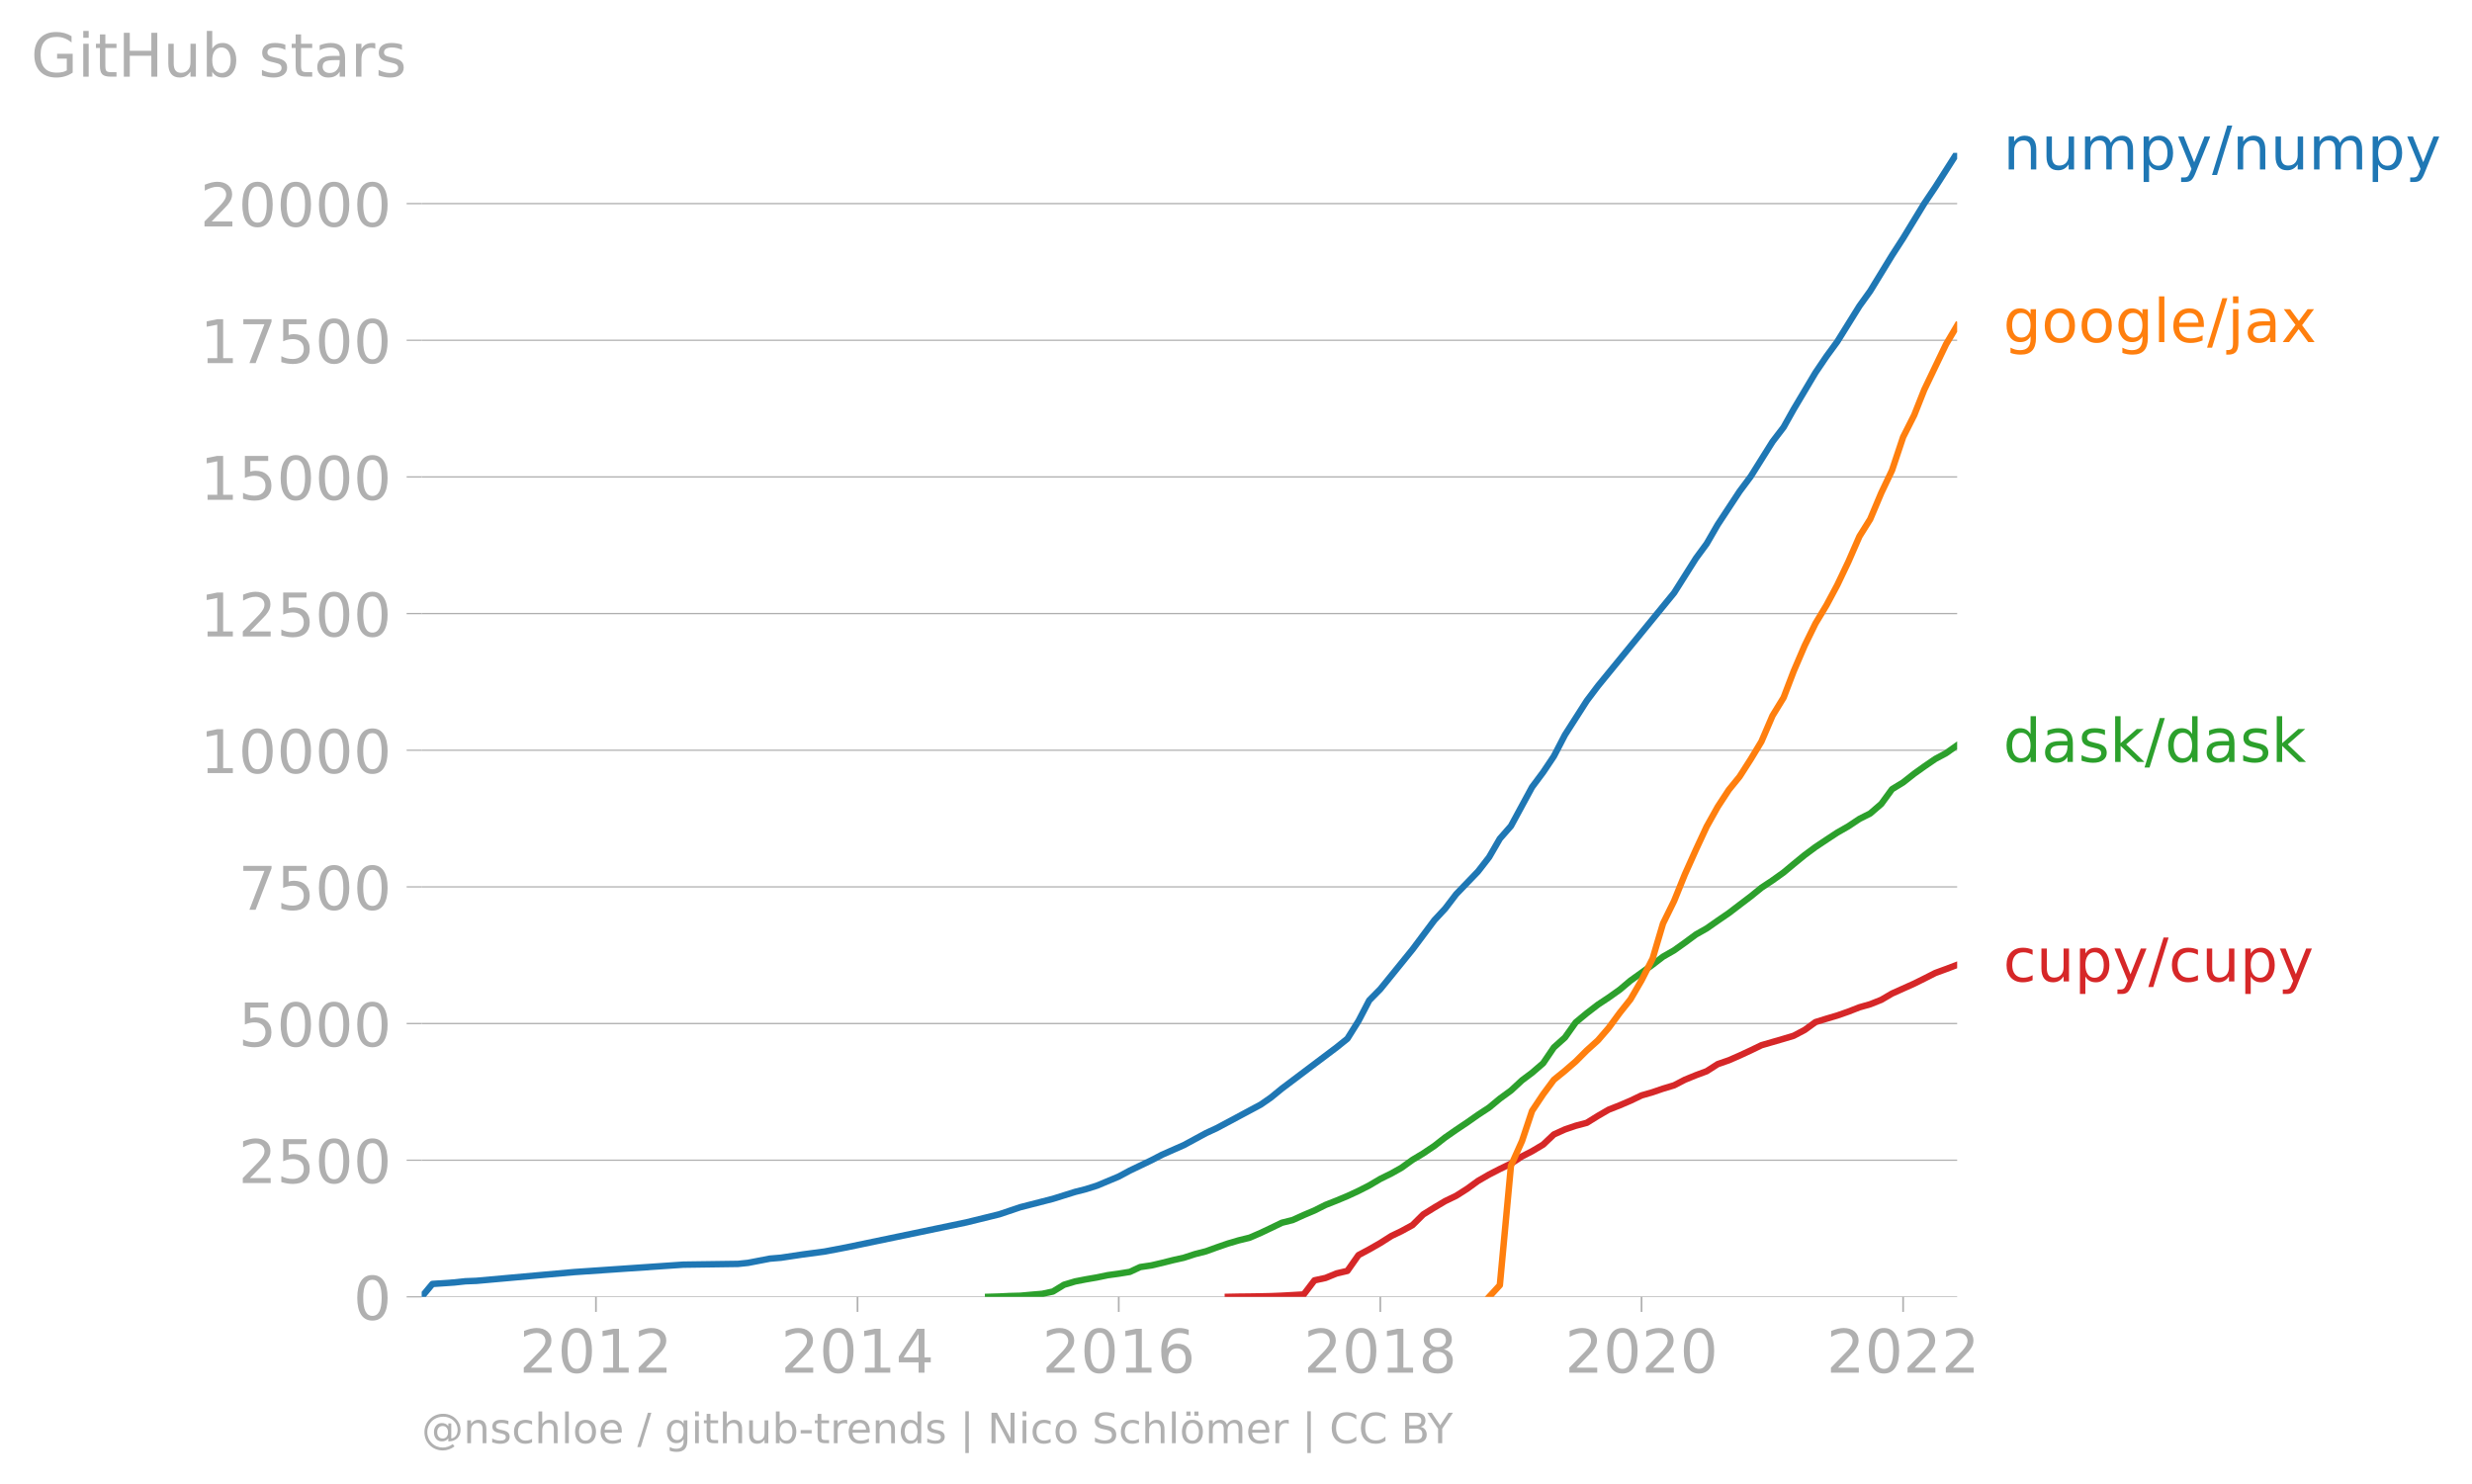
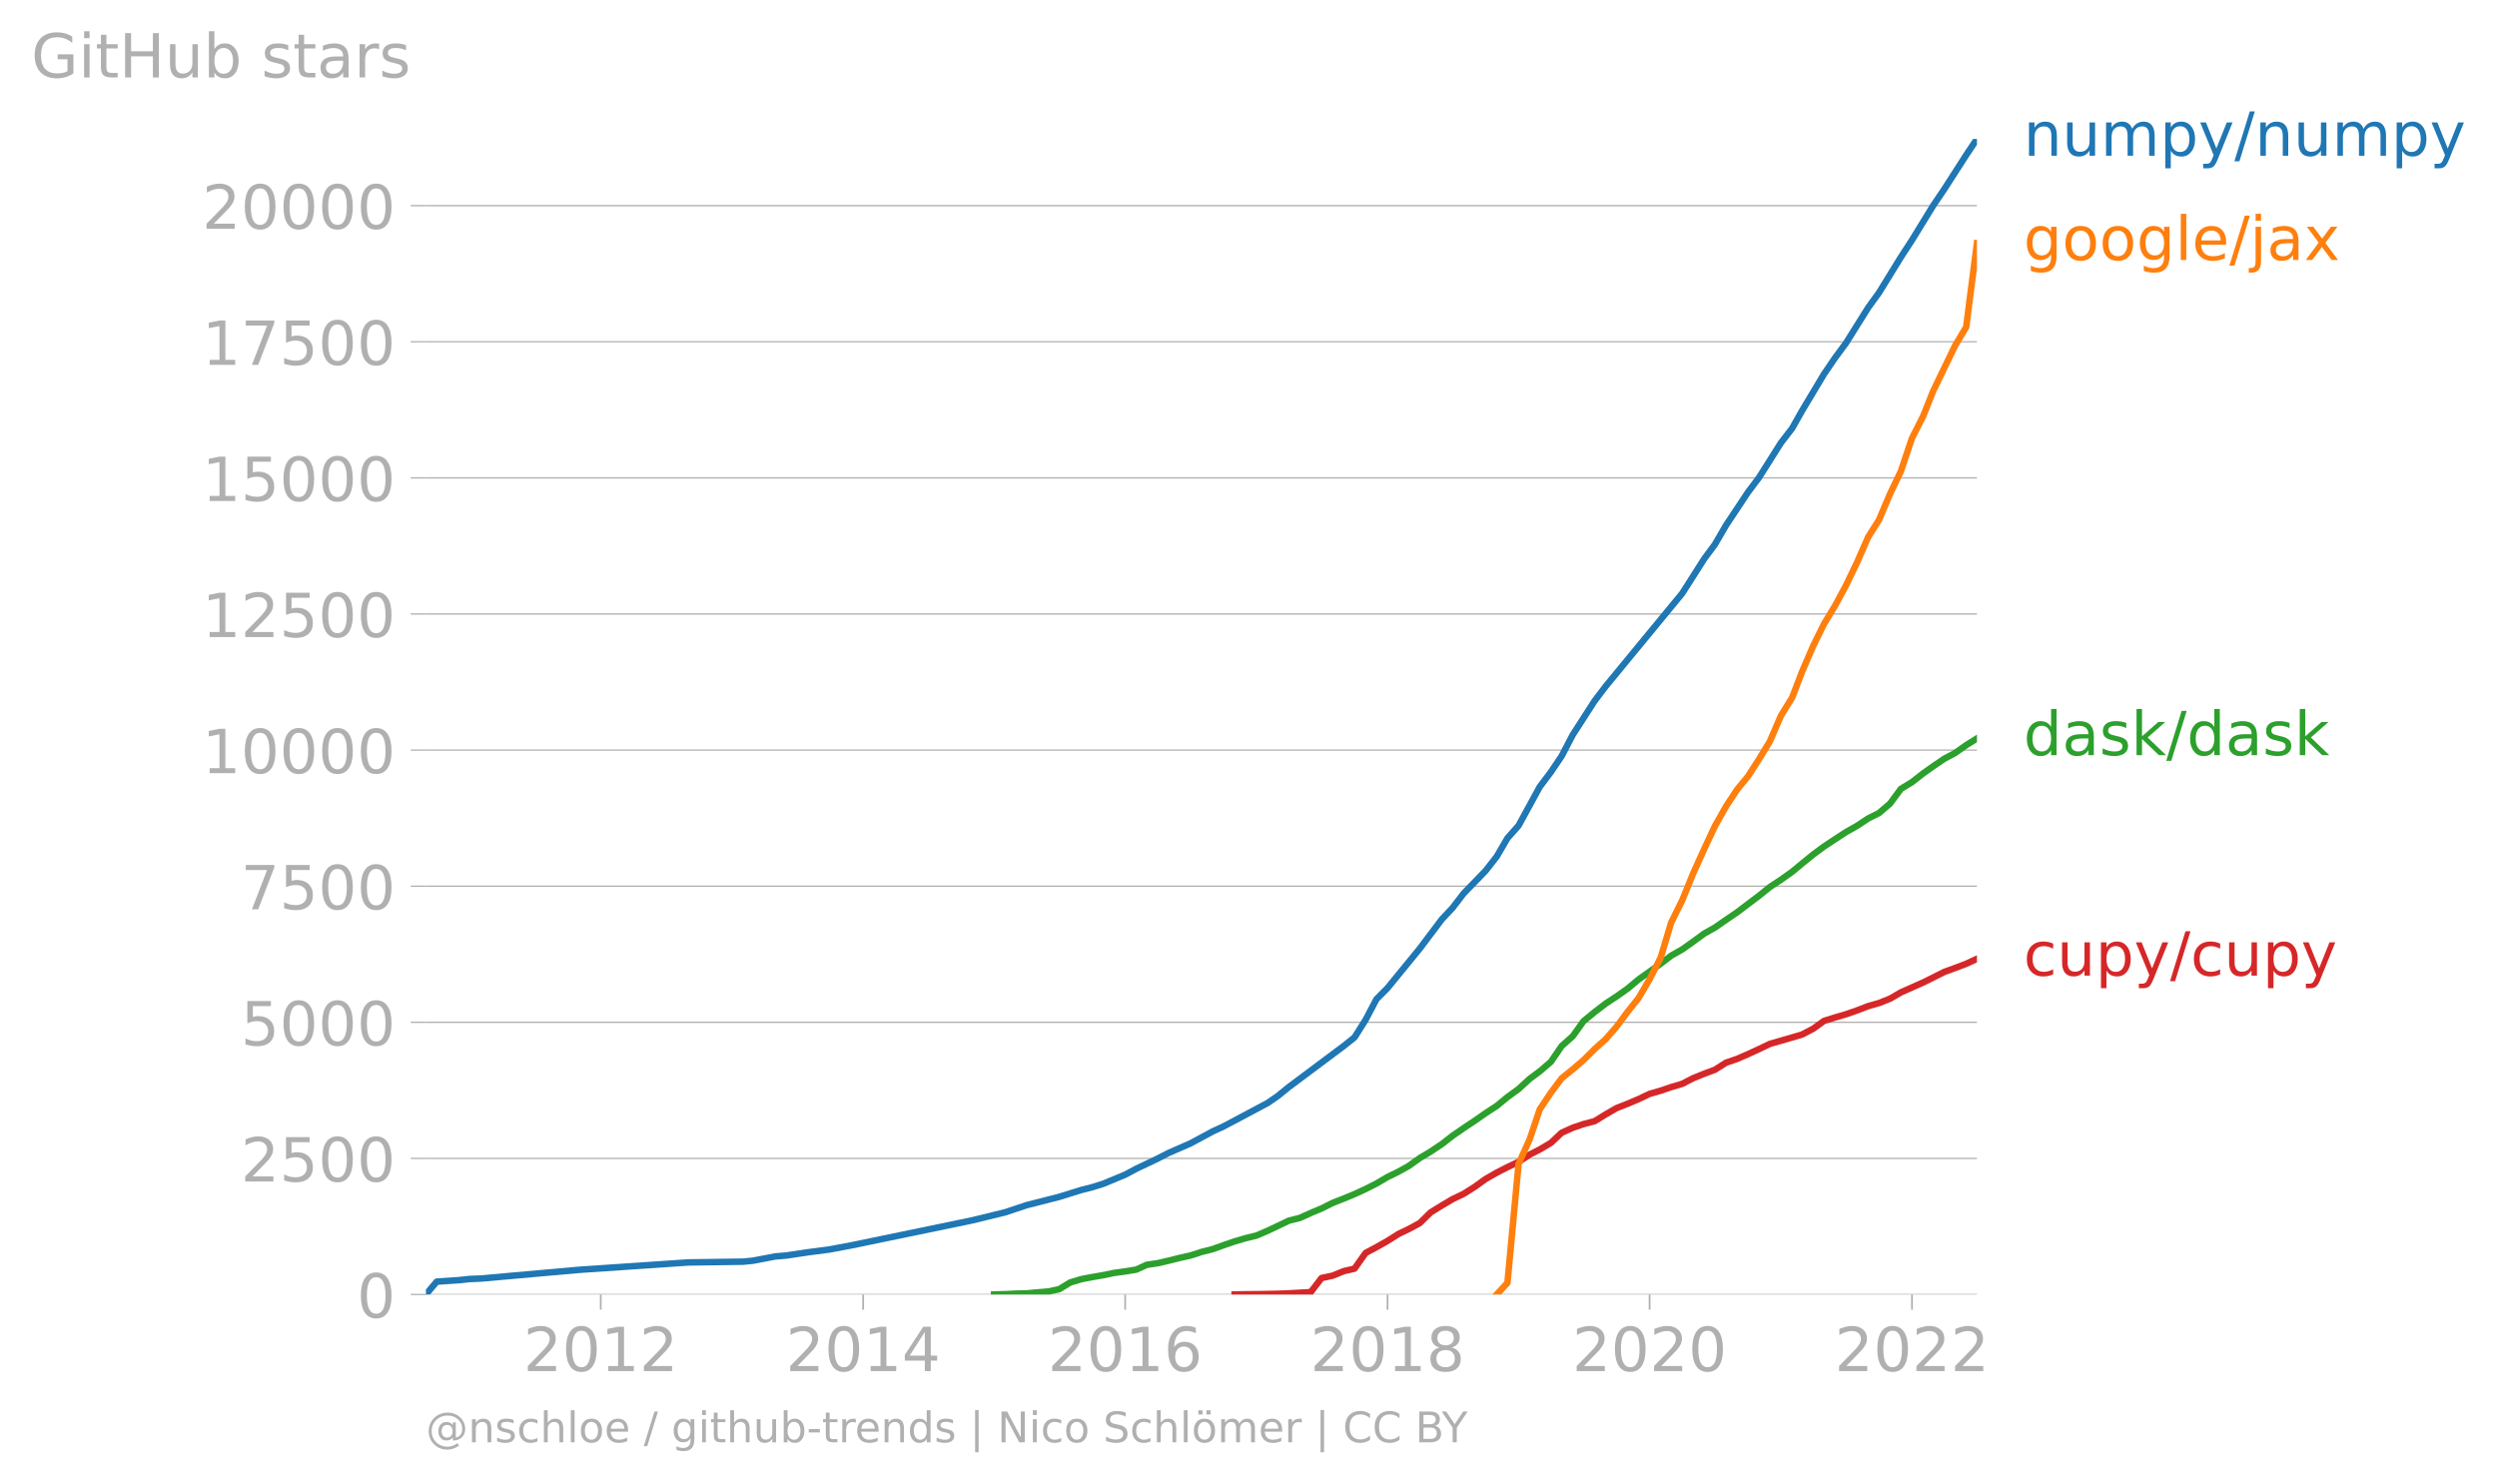
- <svg xmlns="http://www.w3.org/2000/svg" xmlns:xlink="http://www.w3.org/1999/xlink" width="766.58" height="460.25" viewBox="0 0 574.935 345.188">
+ <svg xmlns="http://www.w3.org/2000/svg" xmlns:xlink="http://www.w3.org/1999/xlink" width="766.58" height="455.506" viewBox="0 0 574.935 341.629">
  <defs>
    <style>*{stroke-linejoin:round;stroke-linecap:butt}</style>
  </defs>
  <g id="figure_1">
-     <path d="M0 345.188h574.935V0H0v345.188z" style="fill:none" id="patch_1" />
+     <path d="M0 341.63h574.935V0H0v341.63z" style="fill:none" id="patch_1" />
    <g id="axes_1">
-       <path d="M98.073 301.66h357.12V35.548H98.073V301.66z" style="fill:none" id="patch_2" />
+       <path d="M98.073 298.102h357.12V31.99H98.073v266.112z" style="fill:none" id="patch_2" />
      <g id="matplotlib.axis_1">
        <g id="xtick_1">
          <g id="line2d_1">
            <defs>
-               <path id="mb8e1944697" d="M0 0v3.5" style="stroke:#b0b0b0;stroke-width:.4" />
-             </defs>
-             <use xlink:href="#mb8e1944697" x="138.604" y="301.66" style="fill:#b0b0b0;stroke:#b0b0b0;stroke-width:.4" />
-           </g>
-           <g style="fill:#b0b0b0" transform="matrix(.14 0 0 -.14 120.789 319.298)" id="text_1">
+               <path id="md8f2966fb2" d="M0 0v3.5" style="stroke:#b0b0b0;stroke-width:.4" />
+             </defs>
+             <use xlink:href="#md8f2966fb2" x="138.322" y="298.102" style="fill:#b0b0b0;stroke:#b0b0b0;stroke-width:.4" />
+           </g>
+           <g style="fill:#b0b0b0" transform="matrix(.14 0 0 -.14 120.507 315.74)" id="text_1">
            <defs>
              <path id="DejaVuSans-32" d="M1228 531h2203V0H469v531q359 372 979 998 621 627 780 809 303 340 423 576 121 236 121 464 0 372-261 606-261 235-680 235-297 0-627-103-329-103-704-313v638q381 153 712 231 332 78 607 78 725 0 1156-363 431-362 431-968 0-288-108-546-107-257-392-607-78-91-497-524-418-433-1181-1211z" transform="scale(.01563)" />
              <path id="DejaVuSans-30" d="M2034 4250q-487 0-733-480-245-479-245-1442 0-959 245-1439 246-480 733-480 491 0 736 480 246 480 246 1439 0 963-246 1442-245 480-736 480zm0 500q785 0 1199-621 414-620 414-1801 0-1178-414-1799Q2819-91 2034-91q-784 0-1198 620-414 621-414 1799 0 1181 414 1801 414 621 1198 621z" transform="scale(.01563)" />
              <path id="DejaVuSans-31" d="M794 531h1031v3560L703 3866v575l1116 225h631V531h1031V0H794v531z" transform="scale(.01563)" />
            </defs>
            <use xlink:href="#DejaVuSans-32" />
            <use xlink:href="#DejaVuSans-30" x="63.623" />
            <use xlink:href="#DejaVuSans-31" x="127.246" />
            <use xlink:href="#DejaVuSans-32" x="190.869" />
          </g>
        </g>
        <g id="xtick_2">
-           <use xlink:href="#mb8e1944697" x="199.442" y="301.66" style="fill:#b0b0b0;stroke:#b0b0b0;stroke-width:.4" id="line2d_2" />
-           <g style="fill:#b0b0b0" transform="matrix(.14 0 0 -.14 181.627 319.298)" id="text_2">
+           <use xlink:href="#md8f2966fb2" x="198.738" y="298.102" style="fill:#b0b0b0;stroke:#b0b0b0;stroke-width:.4" id="line2d_2" />
+           <g style="fill:#b0b0b0" transform="matrix(.14 0 0 -.14 180.923 315.74)" id="text_2">
            <defs>
              <path id="DejaVuSans-34" d="M2419 4116 825 1625h1594v2491zm-166 550h794V1625h666v-525h-666V0h-628v1100H313v609l1940 2957z" transform="scale(.01563)" />
            </defs>
            <use xlink:href="#DejaVuSans-32" />
            <use xlink:href="#DejaVuSans-30" x="63.623" />
            <use xlink:href="#DejaVuSans-31" x="127.246" />
            <use xlink:href="#DejaVuSans-34" x="190.869" />
          </g>
        </g>
        <g id="xtick_3">
-           <use xlink:href="#mb8e1944697" x="260.196" y="301.66" style="fill:#b0b0b0;stroke:#b0b0b0;stroke-width:.4" id="line2d_3" />
-           <g style="fill:#b0b0b0" transform="matrix(.14 0 0 -.14 242.381 319.298)" id="text_3">
+           <use xlink:href="#md8f2966fb2" x="259.071" y="298.102" style="fill:#b0b0b0;stroke:#b0b0b0;stroke-width:.4" id="line2d_3" />
+           <g style="fill:#b0b0b0" transform="matrix(.14 0 0 -.14 241.256 315.74)" id="text_3">
            <defs>
              <path id="DejaVuSans-36" d="M2113 2584q-425 0-674-291-248-290-248-796 0-503 248-796 249-292 674-292t673 292q248 293 248 796 0 506-248 796-248 291-673 291zm1253 1979v-575q-238 112-480 171-242 60-480 60-625 0-955-422-329-422-376-1275 184 272 462 417 279 145 613 145 703 0 1111-427 408-426 408-1160 0-719-425-1154Q2819-91 2113-91q-810 0-1238 620-428 621-428 1799 0 1106 525 1764t1409 658q238 0 480-47t505-140z" transform="scale(.01563)" />
            </defs>
            <use xlink:href="#DejaVuSans-32" />
            <use xlink:href="#DejaVuSans-30" x="63.623" />
            <use xlink:href="#DejaVuSans-31" x="127.246" />
            <use xlink:href="#DejaVuSans-36" x="190.869" />
          </g>
        </g>
        <g id="xtick_4">
-           <use xlink:href="#mb8e1944697" x="321.034" y="301.66" style="fill:#b0b0b0;stroke:#b0b0b0;stroke-width:.4" id="line2d_4" />
-           <g style="fill:#b0b0b0" transform="matrix(.14 0 0 -.14 303.219 319.298)" id="text_4">
+           <use xlink:href="#md8f2966fb2" x="319.486" y="298.102" style="fill:#b0b0b0;stroke:#b0b0b0;stroke-width:.4" id="line2d_4" />
+           <g style="fill:#b0b0b0" transform="matrix(.14 0 0 -.14 301.67 315.74)" id="text_4">
            <defs>
              <path id="DejaVuSans-38" d="M2034 2216q-450 0-708-241-257-241-257-662 0-422 257-663 258-241 708-241t709 242q260 243 260 662 0 421-258 662-257 241-711 241zm-631 268q-406 100-633 378-226 279-226 679 0 559 398 884 399 325 1092 325 697 0 1094-325t397-884q0-400-227-679-226-278-629-378 456-106 710-416 255-309 255-755 0-679-414-1042Q2806-91 2034-91q-771 0-1186 362-414 363-414 1042 0 446 256 755 257 310 713 416zm-231 997q0-362 226-565 227-203 636-203 407 0 636 203 230 203 230 565 0 363-230 566-229 203-636 203-409 0-636-203-226-203-226-566z" transform="scale(.01563)" />
            </defs>
            <use xlink:href="#DejaVuSans-32" />
            <use xlink:href="#DejaVuSans-30" x="63.623" />
            <use xlink:href="#DejaVuSans-31" x="127.246" />
            <use xlink:href="#DejaVuSans-38" x="190.869" />
          </g>
        </g>
        <g id="xtick_5">
-           <use xlink:href="#mb8e1944697" x="381.788" y="301.66" style="fill:#b0b0b0;stroke:#b0b0b0;stroke-width:.4" id="line2d_5" />
-           <g style="fill:#b0b0b0" transform="matrix(.14 0 0 -.14 363.973 319.298)" id="text_5">
+           <use xlink:href="#md8f2966fb2" x="379.819" y="298.102" style="fill:#b0b0b0;stroke:#b0b0b0;stroke-width:.4" id="line2d_5" />
+           <g style="fill:#b0b0b0" transform="matrix(.14 0 0 -.14 362.004 315.74)" id="text_5">
            <use xlink:href="#DejaVuSans-32" />
            <use xlink:href="#DejaVuSans-30" x="63.623" />
            <use xlink:href="#DejaVuSans-32" x="127.246" />
            <use xlink:href="#DejaVuSans-30" x="190.869" />
          </g>
        </g>
        <g id="xtick_6">
-           <use xlink:href="#mb8e1944697" x="442.626" y="301.66" style="fill:#b0b0b0;stroke:#b0b0b0;stroke-width:.4" id="line2d_6" />
-           <g style="fill:#b0b0b0" transform="matrix(.14 0 0 -.14 424.811 319.298)" id="text_6">
+           <use xlink:href="#md8f2966fb2" x="440.234" y="298.102" style="fill:#b0b0b0;stroke:#b0b0b0;stroke-width:.4" id="line2d_6" />
+           <g style="fill:#b0b0b0" transform="matrix(.14 0 0 -.14 422.419 315.74)" id="text_6">
            <use xlink:href="#DejaVuSans-32" />
            <use xlink:href="#DejaVuSans-30" x="63.623" />
            <use xlink:href="#DejaVuSans-32" x="127.246" />
            <use xlink:href="#DejaVuSans-32" x="190.869" />
          </g>
        </g>
      </g>
      <g id="matplotlib.axis_2">
        <g id="ytick_1">
-           <path d="M98.073 301.66h357.12" clip-path="url(#p728ce4013d)" style="fill:none;stroke:#b0b0b0;stroke-width:.3;stroke-linecap:square" id="line2d_7" />
+           <path d="M98.073 298.102h357.12" clip-path="url(#pbf748b1d9e)" style="fill:none;stroke:#b0b0b0;stroke-width:.3;stroke-linecap:square" id="line2d_7" />
          <g id="line2d_8">
            <defs>
-               <path id="me5b67225b4" d="M0 0h-3.5" style="stroke:#b0b0b0;stroke-width:.3" />
-             </defs>
-             <use xlink:href="#me5b67225b4" x="98.073" y="301.66" style="fill:#b0b0b0;stroke:#b0b0b0;stroke-width:.3" />
-           </g>
-           <use xlink:href="#DejaVuSans-30" style="fill:#b0b0b0" transform="matrix(.14 0 0 -.14 82.166 306.98)" id="text_7" />
+               <path id="m4fc34bc49c" d="M0 0h-3.5" style="stroke:#b0b0b0;stroke-width:.3" />
+             </defs>
+             <use xlink:href="#m4fc34bc49c" x="98.073" y="298.102" style="fill:#b0b0b0;stroke:#b0b0b0;stroke-width:.3" />
+           </g>
+           <use xlink:href="#DejaVuSans-30" style="fill:#b0b0b0" transform="matrix(.14 0 0 -.14 82.166 303.421)" id="text_7" />
        </g>
        <g id="ytick_2">
-           <path d="M98.073 269.873h357.12" clip-path="url(#p728ce4013d)" style="fill:none;stroke:#b0b0b0;stroke-width:.3;stroke-linecap:square" id="line2d_9" />
-           <use xlink:href="#me5b67225b4" x="98.073" y="269.873" style="fill:#b0b0b0;stroke:#b0b0b0;stroke-width:.3" id="line2d_10" />
-           <g style="fill:#b0b0b0" transform="matrix(.14 0 0 -.14 55.443 275.192)" id="text_8">
+           <path d="M98.073 266.76h357.12" clip-path="url(#pbf748b1d9e)" style="fill:none;stroke:#b0b0b0;stroke-width:.3;stroke-linecap:square" id="line2d_9" />
+           <use xlink:href="#m4fc34bc49c" x="98.073" y="266.759" style="fill:#b0b0b0;stroke:#b0b0b0;stroke-width:.3" id="line2d_10" />
+           <g style="fill:#b0b0b0" transform="matrix(.14 0 0 -.14 55.443 272.078)" id="text_8">
            <defs>
              <path id="DejaVuSans-35" d="M691 4666h2478v-532H1269V2991q137 47 274 70 138 23 276 23 781 0 1237-428 457-428 457-1159 0-753-469-1171Q2575-91 1722-91q-294 0-599 50Q819 9 494 109v635q281-153 581-228t634-75q541 0 856 284 316 284 316 772 0 487-316 771-315 285-856 285-253 0-505-56-251-56-513-175v2344z" transform="scale(.01563)" />
            </defs>
            <use xlink:href="#DejaVuSans-32" />
            <use xlink:href="#DejaVuSans-35" x="63.623" />
            <use xlink:href="#DejaVuSans-30" x="127.246" />
            <use xlink:href="#DejaVuSans-30" x="190.869" />
          </g>
        </g>
        <g id="ytick_3">
-           <path d="M98.073 238.085h357.12" clip-path="url(#p728ce4013d)" style="fill:none;stroke:#b0b0b0;stroke-width:.3;stroke-linecap:square" id="line2d_11" />
-           <use xlink:href="#me5b67225b4" x="98.073" y="238.085" style="fill:#b0b0b0;stroke:#b0b0b0;stroke-width:.3" id="line2d_12" />
-           <g style="fill:#b0b0b0" transform="matrix(.14 0 0 -.14 55.443 243.404)" id="text_9">
+           <path d="M98.073 235.417h357.12" clip-path="url(#pbf748b1d9e)" style="fill:none;stroke:#b0b0b0;stroke-width:.3;stroke-linecap:square" id="line2d_11" />
+           <use xlink:href="#m4fc34bc49c" x="98.073" y="235.417" style="fill:#b0b0b0;stroke:#b0b0b0;stroke-width:.3" id="line2d_12" />
+           <g style="fill:#b0b0b0" transform="matrix(.14 0 0 -.14 55.443 240.736)" id="text_9">
            <use xlink:href="#DejaVuSans-35" />
            <use xlink:href="#DejaVuSans-30" x="63.623" />
            <use xlink:href="#DejaVuSans-30" x="127.246" />
            <use xlink:href="#DejaVuSans-30" x="190.869" />
          </g>
        </g>
        <g id="ytick_4">
-           <path d="M98.073 206.298h357.12" clip-path="url(#p728ce4013d)" style="fill:none;stroke:#b0b0b0;stroke-width:.3;stroke-linecap:square" id="line2d_13" />
-           <use xlink:href="#me5b67225b4" x="98.073" y="206.298" style="fill:#b0b0b0;stroke:#b0b0b0;stroke-width:.3" id="line2d_14" />
-           <g style="fill:#b0b0b0" transform="matrix(.14 0 0 -.14 55.443 211.617)" id="text_10">
+           <path d="M98.073 204.074h357.12" clip-path="url(#pbf748b1d9e)" style="fill:none;stroke:#b0b0b0;stroke-width:.3;stroke-linecap:square" id="line2d_13" />
+           <use xlink:href="#m4fc34bc49c" x="98.073" y="204.074" style="fill:#b0b0b0;stroke:#b0b0b0;stroke-width:.3" id="line2d_14" />
+           <g style="fill:#b0b0b0" transform="matrix(.14 0 0 -.14 55.443 209.393)" id="text_10">
            <defs>
              <path id="DejaVuSans-37" d="M525 4666h3000v-269L1831 0h-659l1594 4134H525v532z" transform="scale(.01563)" />
            </defs>
            <use xlink:href="#DejaVuSans-37" />
            <use xlink:href="#DejaVuSans-35" x="63.623" />
            <use xlink:href="#DejaVuSans-30" x="127.246" />
            <use xlink:href="#DejaVuSans-30" x="190.869" />
          </g>
        </g>
        <g id="ytick_5">
-           <path d="M98.073 174.51h357.12" clip-path="url(#p728ce4013d)" style="fill:none;stroke:#b0b0b0;stroke-width:.3;stroke-linecap:square" id="line2d_15" />
-           <use xlink:href="#me5b67225b4" x="98.073" y="174.51" style="fill:#b0b0b0;stroke:#b0b0b0;stroke-width:.3" id="line2d_16" />
-           <g style="fill:#b0b0b0" transform="matrix(.14 0 0 -.14 46.536 179.83)" id="text_11">
+           <path d="M98.073 172.731h357.12" clip-path="url(#pbf748b1d9e)" style="fill:none;stroke:#b0b0b0;stroke-width:.3;stroke-linecap:square" id="line2d_15" />
+           <use xlink:href="#m4fc34bc49c" x="98.073" y="172.731" style="fill:#b0b0b0;stroke:#b0b0b0;stroke-width:.3" id="line2d_16" />
+           <g style="fill:#b0b0b0" transform="matrix(.14 0 0 -.14 46.536 178.05)" id="text_11">
            <use xlink:href="#DejaVuSans-31" />
            <use xlink:href="#DejaVuSans-30" x="63.623" />
            <use xlink:href="#DejaVuSans-30" x="127.246" />
            <use xlink:href="#DejaVuSans-30" x="190.869" />
            <use xlink:href="#DejaVuSans-30" x="254.492" />
          </g>
        </g>
        <g id="ytick_6">
-           <path d="M98.073 142.723h357.12" clip-path="url(#p728ce4013d)" style="fill:none;stroke:#b0b0b0;stroke-width:.3;stroke-linecap:square" id="line2d_17" />
-           <use xlink:href="#me5b67225b4" x="98.073" y="142.723" style="fill:#b0b0b0;stroke:#b0b0b0;stroke-width:.3" id="line2d_18" />
-           <g style="fill:#b0b0b0" transform="matrix(.14 0 0 -.14 46.536 148.042)" id="text_12">
+           <path d="M98.073 141.389h357.12" clip-path="url(#pbf748b1d9e)" style="fill:none;stroke:#b0b0b0;stroke-width:.3;stroke-linecap:square" id="line2d_17" />
+           <use xlink:href="#m4fc34bc49c" x="98.073" y="141.389" style="fill:#b0b0b0;stroke:#b0b0b0;stroke-width:.3" id="line2d_18" />
+           <g style="fill:#b0b0b0" transform="matrix(.14 0 0 -.14 46.536 146.708)" id="text_12">
            <use xlink:href="#DejaVuSans-31" />
            <use xlink:href="#DejaVuSans-32" x="63.623" />
            <use xlink:href="#DejaVuSans-35" x="127.246" />
            <use xlink:href="#DejaVuSans-30" x="190.869" />
            <use xlink:href="#DejaVuSans-30" x="254.492" />
          </g>
        </g>
        <g id="ytick_7">
-           <path d="M98.073 110.936h357.12" clip-path="url(#p728ce4013d)" style="fill:none;stroke:#b0b0b0;stroke-width:.3;stroke-linecap:square" id="line2d_19" />
-           <use xlink:href="#me5b67225b4" x="98.073" y="110.936" style="fill:#b0b0b0;stroke:#b0b0b0;stroke-width:.3" id="line2d_20" />
-           <g style="fill:#b0b0b0" transform="matrix(.14 0 0 -.14 46.536 116.254)" id="text_13">
+           <path d="M98.073 110.046h357.12" clip-path="url(#pbf748b1d9e)" style="fill:none;stroke:#b0b0b0;stroke-width:.3;stroke-linecap:square" id="line2d_19" />
+           <use xlink:href="#m4fc34bc49c" x="98.073" y="110.046" style="fill:#b0b0b0;stroke:#b0b0b0;stroke-width:.3" id="line2d_20" />
+           <g style="fill:#b0b0b0" transform="matrix(.14 0 0 -.14 46.536 115.365)" id="text_13">
            <use xlink:href="#DejaVuSans-31" />
            <use xlink:href="#DejaVuSans-35" x="63.623" />
            <use xlink:href="#DejaVuSans-30" x="127.246" />
            <use xlink:href="#DejaVuSans-30" x="190.869" />
            <use xlink:href="#DejaVuSans-30" x="254.492" />
          </g>
        </g>
        <g id="ytick_8">
-           <path d="M98.073 79.148h357.12" clip-path="url(#p728ce4013d)" style="fill:none;stroke:#b0b0b0;stroke-width:.3;stroke-linecap:square" id="line2d_21" />
-           <use xlink:href="#me5b67225b4" x="98.073" y="79.148" style="fill:#b0b0b0;stroke:#b0b0b0;stroke-width:.3" id="line2d_22" />
-           <g style="fill:#b0b0b0" transform="matrix(.14 0 0 -.14 46.536 84.467)" id="text_14">
+           <path d="M98.073 78.703h357.12" clip-path="url(#pbf748b1d9e)" style="fill:none;stroke:#b0b0b0;stroke-width:.3;stroke-linecap:square" id="line2d_21" />
+           <use xlink:href="#m4fc34bc49c" x="98.073" y="78.703" style="fill:#b0b0b0;stroke:#b0b0b0;stroke-width:.3" id="line2d_22" />
+           <g style="fill:#b0b0b0" transform="matrix(.14 0 0 -.14 46.536 84.022)" id="text_14">
            <use xlink:href="#DejaVuSans-31" />
            <use xlink:href="#DejaVuSans-37" x="63.623" />
            <use xlink:href="#DejaVuSans-35" x="127.246" />
            <use xlink:href="#DejaVuSans-30" x="190.869" />
            <use xlink:href="#DejaVuSans-30" x="254.492" />
          </g>
        </g>
        <g id="ytick_9">
-           <path d="M98.073 47.36h357.12" clip-path="url(#p728ce4013d)" style="fill:none;stroke:#b0b0b0;stroke-width:.3;stroke-linecap:square" id="line2d_23" />
-           <use xlink:href="#me5b67225b4" x="98.073" y="47.361" style="fill:#b0b0b0;stroke:#b0b0b0;stroke-width:.3" id="line2d_24" />
+           <path d="M98.073 47.36h357.12" clip-path="url(#pbf748b1d9e)" style="fill:none;stroke:#b0b0b0;stroke-width:.3;stroke-linecap:square" id="line2d_23" />
+           <use xlink:href="#m4fc34bc49c" x="98.073" y="47.361" style="fill:#b0b0b0;stroke:#b0b0b0;stroke-width:.3" id="line2d_24" />
          <g style="fill:#b0b0b0" transform="matrix(.14 0 0 -.14 46.536 52.68)" id="text_15">
            <use xlink:href="#DejaVuSans-32" />
            <use xlink:href="#DejaVuSans-30" x="63.623" />
            <use xlink:href="#DejaVuSans-30" x="127.246" />
            <use xlink:href="#DejaVuSans-30" x="190.869" />
            <use xlink:href="#DejaVuSans-30" x="254.492" />
          </g>
        </g>
        <g style="fill:#b0b0b0" transform="matrix(.14 0 0 -.14 7.2 17.838)" id="text_16">
          <defs>
            <path id="DejaVuSans-47" d="M3809 666v1253H2778v519h1656V434q-365-259-806-392-440-133-940-133-1094 0-1712 639-617 640-617 1780 0 1144 617 1783 618 639 1712 639 456 0 867-113 411-112 758-331v-672q-350 297-744 447t-828 150q-857 0-1287-478-429-478-429-1425 0-944 429-1422 430-478 1287-478 334 0 596 58 263 58 472 180z" transform="scale(.01563)" />
            <path id="DejaVuSans-69" d="M603 3500h575V0H603v3500zm0 1363h575v-729H603v729z" transform="scale(.01563)" />
            <path id="DejaVuSans-74" d="M1172 4494v-994h1184v-447H1172V1153q0-428 117-550t477-122h590V0h-590q-666 0-919 248-253 249-253 905v1900H172v447h422v994h578z" transform="scale(.01563)" />
            <path id="DejaVuSans-48" d="M628 4666h631V2753h2294v1913h631V0h-631v2222H1259V0H628v4666z" transform="scale(.01563)" />
            <path id="DejaVuSans-75" d="M544 1381v2119h575V1403q0-497 193-746 194-248 582-248 465 0 735 297 271 297 271 810v1984h575V0h-575v538q-209-319-486-474-276-155-642-155-603 0-916 375-312 375-312 1097zm1447 2203z" transform="scale(.01563)" />
            <path id="DejaVuSans-62" d="M3116 1747q0 634-261 995t-717 361q-457 0-718-361t-261-995q0-634 261-995t718-361q456 0 717 361t261 995zM1159 2969q182 312 458 463 277 152 661 152 638 0 1036-506 399-506 399-1331T3314 415Q2916-91 2278-91q-384 0-661 152-276 152-458 464V0H581v4863h578V2969z" transform="scale(.01563)" />
            <path id="DejaVuSans-73" d="M2834 3397v-544q-243 125-506 187-262 63-544 63-428 0-642-131t-214-394q0-200 153-314t616-217l197-44q612-131 870-370t258-667q0-488-386-773Q2250-91 1575-91q-281 0-586 55T347 128v594q319-166 628-249 309-82 613-82 406 0 624 139 219 139 219 392 0 234-158 359-157 125-692 241l-200 47q-534 112-772 345-237 233-237 639 0 494 350 762 350 269 994 269 318 0 599-47 282-46 519-140z" transform="scale(.01563)" />
            <path id="DejaVuSans-61" d="M2194 1759q-697 0-966-159t-269-544q0-306 202-486 202-179 548-179 479 0 768 339t289 901v128h-572zm1147 238V0h-575v531q-197-318-491-470T1556-91q-537 0-855 302-317 302-317 808 0 590 395 890 396 300 1180 300h807v57q0 397-261 614t-733 217q-300 0-585-72-284-72-546-216v532q315 122 612 182 297 61 578 61 760 0 1135-394 375-393 375-1193z" transform="scale(.01563)" />
            <path id="DejaVuSans-72" d="M2631 2963q-97 56-211 82-114 27-251 27-488 0-749-317t-261-911V0H581v3500h578v-544q182 319 472 473 291 155 707 155 59 0 131-8 72-7 159-23l3-590z" transform="scale(.01563)" />
          </defs>
          <use xlink:href="#DejaVuSans-47" />
          <use xlink:href="#DejaVuSans-69" x="77.49" />
          <use xlink:href="#DejaVuSans-74" x="105.273" />
          <use xlink:href="#DejaVuSans-48" x="144.482" />
          <use xlink:href="#DejaVuSans-75" x="219.678" />
          <use xlink:href="#DejaVuSans-62" x="283.057" />
          <use xlink:href="#DejaVuSans-20" x="346.533" />
          <use xlink:href="#DejaVuSans-73" x="378.32" />
          <use xlink:href="#DejaVuSans-74" x="430.42" />
          <use xlink:href="#DejaVuSans-61" x="469.629" />
          <use xlink:href="#DejaVuSans-72" x="530.908" />
          <use xlink:href="#DejaVuSans-73" x="572.021" />
        </g>
      </g>
-       <path d="m285.58 301.66 2.497-.05 2.58-.026 2.58-.038 2.33-.05 2.58-.103 2.497-.14 2.58-.152 2.496-3.28 2.58-.56 2.58-1.055 2.497-.585 2.58-3.675 2.497-1.335 2.58-1.475 2.58-1.64 2.33-1.12 2.58-1.41 2.497-2.48 2.58-1.602 2.497-1.488 2.58-1.246 2.58-1.64 2.496-1.818 2.58-1.488 2.497-1.284 2.58-1.246 2.58-1.691 2.33-1.195 2.58-1.539 2.497-2.365 2.58-1.17 2.497-.852 2.58-.686 2.58-1.602 2.497-1.45 2.58-1.017 2.496-1.068 2.58-1.233 2.58-.75 2.414-.827 2.58-.776 2.497-1.297 2.58-1.055 2.496-.928 2.58-1.653 2.58-.89 2.497-1.094 2.58-1.195 2.497-1.208 2.58-.75 2.58-.75 2.33-.7 2.58-1.36 2.497-1.818 2.58-.801 2.497-.738 2.58-.902 2.58-1.005 2.496-.712 2.58-1.03 2.497-1.462 2.58-1.157 2.58-1.157 2.33-1.157 2.58-1.31 2.497-.915 2.58-.98" clip-path="url(#p728ce4013d)" style="fill:none;stroke:#d62728;stroke-width:1.5;stroke-linecap:square" id="line2d_25" />
-       <path d="m229.819 301.66 2.58-.076 2.33-.114 2.58-.064 2.497-.229 2.58-.216 2.497-.534 2.58-1.577 2.58-.775 2.496-.483 2.58-.445 2.497-.522 2.58-.356 2.58-.42 2.414-1.118 2.58-.382 2.496-.585 2.58-.648 2.497-.56 2.58-.839 2.58-.66 2.497-.904 2.58-.89 2.497-.737 2.58-.636 2.58-1.119 2.33-1.106 2.58-1.246 2.497-.623 2.58-1.17 2.496-1.055 2.58-1.297 2.58-1.017 2.497-1.043 2.58-1.195 2.497-1.272 2.58-1.526 2.58-1.271 2.33-1.31 2.58-1.856 2.497-1.5 2.58-1.73 2.497-1.958 2.58-1.793 2.58-1.729 2.496-1.755 2.58-1.69 2.497-2.073 2.58-1.882 2.58-2.39 2.33-1.742 2.58-2.226 2.497-3.674 2.58-2.314 2.497-3.51 2.58-2.136 2.58-1.983 2.497-1.653 2.58-1.831 2.496-2.11 2.58-1.845 2.58-1.869 2.414-1.856 2.58-1.475 2.497-1.78 2.58-1.907 2.496-1.412 2.58-1.805 2.58-1.768 2.497-1.907 2.58-1.958 2.497-2.022 2.58-1.716 2.58-1.844 2.33-1.945 2.58-2.11 2.497-1.857 2.58-1.717 2.497-1.64 2.58-1.475 2.58-1.717 2.496-1.258 2.58-2.225 2.497-3.42 2.58-1.577 2.58-2.035 2.33-1.665 2.58-1.768 2.497-1.335 2.58-1.83" clip-path="url(#p728ce4013d)" style="fill:none;stroke:#2ca02c;stroke-width:1.5;stroke-linecap:square" id="line2d_26" />
-       <path d="m346.334 301.66 2.497-2.72 2.58-27.77 2.58-5.76 2.33-6.993 2.58-3.878 2.497-3.37 2.58-2.098 2.497-2.161 2.58-2.582 2.58-2.326 2.497-2.887 2.58-3.509 2.496-3.14 2.58-4.438 2.58-5.06 2.414-8.151 2.58-5.251 2.497-6.167 2.58-5.76 2.496-5.366 2.58-4.615 2.58-3.942 2.497-3.064 2.58-4.03 2.497-4.133 2.58-6.014 2.58-4.21 2.33-6.102 2.58-6.014 2.497-5.112 2.58-4.285 2.497-4.666 2.58-5.417 2.58-5.912 2.496-3.993 2.58-6.116 2.497-5.251 2.58-7.73 2.58-5.112 2.33-5.887 2.58-5.391 2.497-5.2 2.58-4.362" clip-path="url(#p728ce4013d)" style="fill:none;stroke:#ff7f0e;stroke-width:1.5;stroke-linecap:square" id="line2d_27" />
-       <g style="fill:#1f77b4" transform="matrix(.14 0 0 -.14 465.907 39.411)" id="text_17">
+       <path d="m284.278 298.102 2.48-.05 2.562-.025 2.562-.038 2.314-.05 2.562-.1 2.48-.138 2.561-.15 2.48-3.235 2.562-.552 2.562-1.04 2.48-.577 2.561-3.623 2.48-1.317 2.562-1.454 2.562-1.617 2.314-1.103 2.562-1.392 2.48-2.445 2.562-1.58 2.48-1.466 2.561-1.229 2.562-1.617 2.48-1.793 2.562-1.467 2.48-1.266 2.561-1.229 2.562-1.667 2.314-1.179 2.563-1.517 2.479-2.332 2.562-1.153 2.48-.84 2.561-.677 2.563-1.58 2.479-1.429 2.562-1.003 2.48-1.053 2.562-1.216 2.562-.74 2.396-.815 2.562-.764 2.48-1.28 2.562-1.04 2.48-.915 2.561-1.63 2.563-.877 2.479-1.079 2.562-1.178 2.48-1.191 2.562-.74 2.562-.74 2.314-.689 2.562-1.341 2.48-1.793 2.561-.79 2.48-.727 2.562-.89 2.562-.99 2.48-.703 2.561-1.015 2.48-1.442 2.562-1.141 2.562-1.14 2.314-1.142 2.562-1.291 2.48-.903 2.562-.965 2.48-1.153" clip-path="url(#pbf748b1d9e)" style="fill:none;stroke:#d62728;stroke-width:1.5;stroke-linecap:square" id="line2d_25" />
+       <path d="m228.904 298.102 2.562-.075 2.314-.113 2.562-.063 2.48-.225 2.562-.213 2.48-.527 2.561-1.555 2.563-.764 2.479-.477 2.562-.439 2.48-.514 2.562-.35 2.562-.414 2.396-1.104 2.562-.376 2.48-.576 2.562-.64 2.48-.551 2.561-.828 2.563-.652 2.479-.89 2.562-.878 2.48-.727 2.562-.627 2.562-1.103 2.314-1.09 2.562-1.23 2.48-.613 2.561-1.154 2.48-1.04 2.562-1.28 2.562-1.002 2.48-1.028 2.561-1.179 2.48-1.253 2.562-1.505 2.562-1.254 2.314-1.29 2.562-1.831 2.48-1.48 2.562-1.705 2.48-1.93 2.561-1.768 2.562-1.705 2.48-1.73 2.562-1.668 2.48-2.043 2.561-1.856 2.562-2.357 2.314-1.717 2.563-2.194 2.479-3.624 2.562-2.281 2.48-3.46 2.561-2.107 2.563-1.956 2.479-1.63 2.562-1.805 2.48-2.08 2.562-1.819 2.562-1.843 2.396-1.83 2.562-1.454 2.48-1.756 2.562-1.88 2.48-1.392 2.561-1.78 2.563-1.743 2.479-1.88 2.562-1.931 2.48-1.993 2.562-1.693 2.562-1.818 2.314-1.918 2.562-2.081 2.48-1.83 2.561-1.693 2.48-1.617 2.562-1.455 2.562-1.692 2.48-1.241 2.561-2.194 2.48-3.373 2.562-1.554 2.562-2.006 2.314-1.643 2.562-1.742 2.48-1.317 2.562-1.805 2.48-1.555" clip-path="url(#pbf748b1d9e)" style="fill:none;stroke:#2ca02c;stroke-width:1.5;stroke-linecap:square" id="line2d_26" />
+       <path d="m344.61 298.102 2.48-2.683 2.562-27.38 2.562-5.68 2.314-6.895 2.563-3.824 2.479-3.323 2.562-2.068 2.48-2.132 2.561-2.545 2.563-2.294 2.479-2.846 2.562-3.46 2.48-3.097 2.562-4.375 2.562-4.99 2.396-8.036 2.562-5.178 2.48-6.08 2.562-5.68 2.48-5.29 2.561-4.551 2.563-3.887 2.479-3.021 2.562-3.974 2.48-4.075 2.562-5.93 2.562-4.15 2.314-6.018 2.562-5.93 2.48-5.04 2.561-4.225 2.48-4.6 2.562-5.341 2.562-5.83 2.48-3.937 2.561-6.03 2.48-5.178 2.562-7.623 2.562-5.04 2.314-5.804 2.562-5.316 2.48-5.128 2.562-4.3 2.48-19.307" clip-path="url(#pbf748b1d9e)" style="fill:none;stroke:#ff7f0e;stroke-width:1.5;stroke-linecap:square" id="line2d_27" />
+       <g style="fill:#1f77b4" transform="matrix(.14 0 0 -.14 465.907 35.853)" id="text_17">
        <defs>
          <path id="DejaVuSans-6e" d="M3513 2113V0h-575v2094q0 497-194 743-194 247-581 247-466 0-735-297-269-296-269-809V0H581v3500h578v-544q207 316 486 472 280 156 646 156 603 0 912-373 310-373 310-1098z" transform="scale(.01563)" />
          <path id="DejaVuSans-6d" d="M3328 2828q216 388 516 572t706 184q547 0 844-383 297-382 297-1088V0h-578v2094q0 503-179 746-178 244-543 244-447 0-707-297-259-296-259-809V0h-578v2094q0 506-178 748t-550 242q-441 0-701-298-259-298-259-808V0H581v3500h578v-544q197 322 472 475t653 153q382 0 649-194 267-193 395-562z" transform="scale(.01563)" />
          <path id="DejaVuSans-70" d="M1159 525v-1856H581v4831h578v-531q182 312 458 463 277 152 661 152 638 0 1036-506 399-506 399-1331T3314 415Q2916-91 2278-91q-384 0-661 152-276 152-458 464zm1957 1222q0 634-261 995t-717 361q-457 0-718-361t-261-995q0-634 261-995t718-361q456 0 717 361t261 995z" transform="scale(.01563)" />
          <path id="DejaVuSans-79" d="M2059-325q-243-625-475-815-231-191-618-191H506v481h338q237 0 368 113 132 112 291 531l103 262L191 3500h609L1894 763l1094 2737h609L2059-325z" transform="scale(.01563)" />
          <path id="DejaVuSans-2f" d="M1625 4666h531L531-594H0l1625 5260z" transform="scale(.01563)" />
        </defs>
        <use xlink:href="#DejaVuSans-6e" />
        <use xlink:href="#DejaVuSans-75" x="63.379" />
        <use xlink:href="#DejaVuSans-6d" x="126.758" />
        <use xlink:href="#DejaVuSans-70" x="224.17" />
        <use xlink:href="#DejaVuSans-79" x="287.646" />
        <use xlink:href="#DejaVuSans-2f" x="346.826" />
        <use xlink:href="#DejaVuSans-6e" x="380.518" />
        <use xlink:href="#DejaVuSans-75" x="443.896" />
        <use xlink:href="#DejaVuSans-6d" x="507.275" />
        <use xlink:href="#DejaVuSans-70" x="604.688" />
        <use xlink:href="#DejaVuSans-79" x="668.164" />
      </g>
-       <g style="fill:#ff7f0e" transform="matrix(.14 0 0 -.14 465.907 79.578)" id="text_18">
+       <g style="fill:#ff7f0e" transform="matrix(.14 0 0 -.14 465.907 59.874)" id="text_18">
        <defs>
          <path id="DejaVuSans-67" d="M2906 1791q0 625-258 968-257 344-723 344-462 0-720-344-258-343-258-968 0-622 258-966t720-344q466 0 723 344 258 344 258 966zm575-1357q0-893-397-1329-396-436-1215-436-303 0-572 45t-522 139v559q253-137 500-202 247-66 503-66 566 0 847 295t281 892v285q-178-310-456-463T1784 0Q1141 0 747 490 353 981 353 1791q0 812 394 1302 394 491 1037 491 388 0 666-153t456-462v531h575V434z" transform="scale(.01563)" />
          <path id="DejaVuSans-6f" d="M1959 3097q-462 0-731-361t-269-989q0-628 267-989 268-361 733-361 460 0 728 362 269 363 269 988 0 622-269 986-268 364-728 364zm0 487q750 0 1178-488 429-487 429-1349 0-859-429-1349Q2709-91 1959-91q-753 0-1180 489-426 490-426 1349 0 862 426 1349 427 488 1180 488z" transform="scale(.01563)" />
          <path id="DejaVuSans-6c" d="M603 4863h575V0H603v4863z" transform="scale(.01563)" />
          <path id="DejaVuSans-65" d="M3597 1894v-281H953q38-594 358-905t892-311q331 0 642 81t618 244V178Q3153 47 2828-22t-659-69q-838 0-1327 487-489 488-489 1320 0 859 464 1363 464 505 1252 505 706 0 1117-455 411-454 411-1235zm-575 169q-6 471-264 752-258 282-683 282-481 0-770-272t-333-766l2050 4z" transform="scale(.01563)" />
          <path id="DejaVuSans-6a" d="M603 3500h575V-63q0-668-255-968-254-300-820-300h-219v487H38q328 0 446 152Q603-541 603-63v3563zm0 1363h575v-729H603v729z" transform="scale(.01563)" />
          <path id="DejaVuSans-78" d="M3513 3500 2247 1797 3578 0h-678L1881 1375 863 0H184l1360 1831L300 3500h678l928-1247 928 1247h679z" transform="scale(.01563)" />
        </defs>
        <use xlink:href="#DejaVuSans-67" />
        <use xlink:href="#DejaVuSans-6f" x="63.477" />
        <use xlink:href="#DejaVuSans-6f" x="124.658" />
        <use xlink:href="#DejaVuSans-67" x="185.84" />
        <use xlink:href="#DejaVuSans-6c" x="249.316" />
        <use xlink:href="#DejaVuSans-65" x="277.1" />
        <use xlink:href="#DejaVuSans-2f" x="338.623" />
        <use xlink:href="#DejaVuSans-6a" x="372.314" />
        <use xlink:href="#DejaVuSans-61" x="400.098" />
        <use xlink:href="#DejaVuSans-78" x="461.377" />
      </g>
-       <g style="fill:#2ca02c" transform="matrix(.14 0 0 -.14 465.907 177.23)" id="text_19">
+       <g style="fill:#2ca02c" transform="matrix(.14 0 0 -.14 465.907 173.912)" id="text_19">
        <defs>
          <path id="DejaVuSans-64" d="M2906 2969v1894h575V0h-575v525q-181-312-458-464-276-152-664-152-634 0-1033 506-398 507-398 1332t398 1331q399 506 1033 506 388 0 664-152 277-151 458-463zM947 1747q0-634 261-995t717-361q456 0 718 361 263 361 263 995t-263 995q-262 361-718 361t-717-361q-261-361-261-995z" transform="scale(.01563)" />
          <path id="DejaVuSans-6b" d="M581 4863h578V1991l1716 1509h734L1753 1863 3688 0h-750L1159 1709V0H581v4863z" transform="scale(.01563)" />
        </defs>
        <use xlink:href="#DejaVuSans-64" />
        <use xlink:href="#DejaVuSans-61" x="63.477" />
        <use xlink:href="#DejaVuSans-73" x="124.756" />
        <use xlink:href="#DejaVuSans-6b" x="176.855" />
        <use xlink:href="#DejaVuSans-2f" x="234.766" />
        <use xlink:href="#DejaVuSans-64" x="268.457" />
        <use xlink:href="#DejaVuSans-61" x="331.934" />
        <use xlink:href="#DejaVuSans-73" x="393.213" />
        <use xlink:href="#DejaVuSans-6b" x="445.313" />
      </g>
-       <g style="fill:#d62728" transform="matrix(.14 0 0 -.14 465.907 228.293)" id="text_20">
+       <g style="fill:#d62728" transform="matrix(.14 0 0 -.14 465.907 224.662)" id="text_20">
        <defs>
          <path id="DejaVuSans-63" d="M3122 3366v-538q-244 135-489 202t-495 67q-560 0-870-355-309-354-309-995t309-996q310-354 870-354 250 0 495 67t489 202V134Q2881 22 2623-34q-257-57-548-57-791 0-1257 497-465 497-465 1341 0 856 470 1346 471 491 1290 491 265 0 518-55 253-54 491-163z" transform="scale(.01563)" />
        </defs>
        <use xlink:href="#DejaVuSans-63" />
        <use xlink:href="#DejaVuSans-75" x="54.98" />
        <use xlink:href="#DejaVuSans-70" x="118.359" />
        <use xlink:href="#DejaVuSans-79" x="181.836" />
        <use xlink:href="#DejaVuSans-2f" x="241.016" />
        <use xlink:href="#DejaVuSans-63" x="274.707" />
        <use xlink:href="#DejaVuSans-75" x="329.688" />
        <use xlink:href="#DejaVuSans-70" x="393.066" />
        <use xlink:href="#DejaVuSans-79" x="456.543" />
      </g>
-       <g style="fill:#b0b0b0" transform="matrix(.09716 0 0 -.09716 98.073 335.697)" id="text_21">
+       <g style="fill:#b0b0b0" transform="matrix(.09716 0 0 -.09716 98.073 332.138)" id="text_21">
        <defs>
          <path id="DejaVuSans-40" d="M2381 1678q0-447 222-702 222-254 610-254 384 0 604 256 221 256 221 700 0 438-225 695-225 258-607 258-378 0-602-256-223-256-223-697zm1703-934q-187-241-429-355t-564-114q-538 0-874 389t-336 1014q0 625 337 1015 338 391 873 391 322 0 565-117 244-117 428-354v409h447V722q457 69 714 417 258 349 258 902 0 334-99 628-98 294-298 544-325 409-792 626t-1017 217q-384 0-738-102-353-101-653-301-490-319-767-836-276-517-276-1120 0-497 179-932 180-434 521-765 328-325 759-495 431-171 922-171 403 0 792 136t714 389l281-347q-390-303-851-464t-936-161q-578 0-1091 205-512 205-912 595Q841 78 631 592q-209 514-209 1105 0 569 212 1084 213 516 607 907 403 396 931 607t1119 211q662 0 1229-272 568-271 952-771 234-307 357-666 124-359 124-744 0-822-497-1297T4084 263v481z" transform="scale(.01563)" />
          <path id="DejaVuSans-68" d="M3513 2113V0h-575v2094q0 497-194 743-194 247-581 247-466 0-735-297-269-296-269-809V0H581v4863h578V2956q207 316 486 472 280 156 646 156 603 0 912-373 310-373 310-1098z" transform="scale(.01563)" />
          <path id="DejaVuSans-2d" d="M313 2009h1684v-512H313v512z" transform="scale(.01563)" />
          <path id="DejaVuSans-7c" d="M1344 4891v-6400H813v6400h531z" transform="scale(.01563)" />
          <path id="DejaVuSans-4e" d="M628 4666h850L3547 763v3903h612V0h-850L1241 3903V0H628v4666z" transform="scale(.01563)" />
          <path id="DejaVuSans-53" d="M3425 4513v-616q-359 172-678 256-319 85-616 85-515 0-795-200t-280-569q0-310 186-468 186-157 705-254l381-78q706-135 1042-474t336-907q0-679-455-1029Q2797-91 1919-91q-331 0-705 75-373 75-773 222v650q384-215 753-325 369-109 725-109 540 0 834 212 294 213 294 607 0 343-211 537t-692 291l-385 75q-706 140-1022 440-315 300-315 835 0 619 436 975t1201 356q329 0 669-60 341-59 697-177z" transform="scale(.01563)" />
          <path id="DejaVuSans-f6" d="M1959 3097q-462 0-731-361t-269-989q0-628 267-989 268-361 733-361 460 0 728 362 269 363 269 988 0 622-269 986-268 364-728 364zm0 487q750 0 1178-488 429-487 429-1349 0-859-429-1349Q2709-91 1959-91q-753 0-1180 489-426 490-426 1349 0 862 426 1349 427 488 1180 488zm295 1266h634v-631h-634v631zm-1222 0h634v-631h-634v631z" transform="scale(.01563)" />
          <path id="DejaVuSans-43" d="M4122 4306v-665q-319 297-680 443-361 147-767 147-800 0-1225-489t-425-1414q0-922 425-1411t1225-489q406 0 767 147t680 444V359q-331-225-702-338-370-112-782-112-1060 0-1670 648-609 649-609 1771 0 1125 609 1773 610 649 1670 649 418 0 788-111 371-111 696-333z" transform="scale(.01563)" />
          <path id="DejaVuSans-42" d="M1259 2228V519h1013q509 0 754 211 246 211 246 645 0 438-246 645-245 208-754 208H1259zm0 1919V2741h935q462 0 688 173 227 174 227 530 0 353-227 528-226 175-688 175h-935zm-631 519h1613q722 0 1112-300 391-300 391-853 0-429-200-682t-588-315q466-100 724-418 258-317 258-792 0-625-425-966Q3088 0 2303 0H628v4666z" transform="scale(.01563)" />
          <path id="DejaVuSans-59" d="M-13 4666h679l1293-1919 1285 1919h678L2272 2222V0h-634v2222L-13 4666z" transform="scale(.01563)" />
        </defs>
        <use xlink:href="#DejaVuSans-40" />
        <use xlink:href="#DejaVuSans-6e" x="100" />
        <use xlink:href="#DejaVuSans-73" x="163.379" />
        <use xlink:href="#DejaVuSans-63" x="215.479" />
        <use xlink:href="#DejaVuSans-68" x="270.459" />
        <use xlink:href="#DejaVuSans-6c" x="333.838" />
        <use xlink:href="#DejaVuSans-6f" x="361.621" />
        <use xlink:href="#DejaVuSans-65" x="422.803" />
        <use xlink:href="#DejaVuSans-20" x="484.326" />
        <use xlink:href="#DejaVuSans-2f" x="516.113" />
        <use xlink:href="#DejaVuSans-20" x="549.805" />
        <use xlink:href="#DejaVuSans-67" x="581.592" />
        <use xlink:href="#DejaVuSans-69" x="645.068" />
        <use xlink:href="#DejaVuSans-74" x="672.852" />
        <use xlink:href="#DejaVuSans-68" x="712.061" />
        <use xlink:href="#DejaVuSans-75" x="775.439" />
        <use xlink:href="#DejaVuSans-62" x="838.818" />
        <use xlink:href="#DejaVuSans-2d" x="902.295" />
        <use xlink:href="#DejaVuSans-74" x="938.379" />
        <use xlink:href="#DejaVuSans-72" x="977.588" />
        <use xlink:href="#DejaVuSans-65" x="1016.451" />
        <use xlink:href="#DejaVuSans-6e" x="1077.975" />
        <use xlink:href="#DejaVuSans-64" x="1141.354" />
        <use xlink:href="#DejaVuSans-73" x="1204.83" />
        <use xlink:href="#DejaVuSans-20" x="1256.93" />
        <use xlink:href="#DejaVuSans-7c" x="1288.717" />
        <use xlink:href="#DejaVuSans-20" x="1322.408" />
        <use xlink:href="#DejaVuSans-4e" x="1354.195" />
        <use xlink:href="#DejaVuSans-69" x="1429" />
        <use xlink:href="#DejaVuSans-63" x="1456.783" />
        <use xlink:href="#DejaVuSans-6f" x="1511.764" />
        <use xlink:href="#DejaVuSans-20" x="1572.945" />
        <use xlink:href="#DejaVuSans-53" x="1604.732" />
        <use xlink:href="#DejaVuSans-63" x="1668.209" />
        <use xlink:href="#DejaVuSans-68" x="1723.189" />
        <use xlink:href="#DejaVuSans-6c" x="1786.568" />
        <use xlink:href="#DejaVuSans-f6" x="1814.352" />
        <use xlink:href="#DejaVuSans-6d" x="1875.533" />
        <use xlink:href="#DejaVuSans-65" x="1972.945" />
        <use xlink:href="#DejaVuSans-72" x="2034.469" />
        <use xlink:href="#DejaVuSans-20" x="2075.582" />
        <use xlink:href="#DejaVuSans-7c" x="2107.369" />
        <use xlink:href="#DejaVuSans-20" x="2141.061" />
        <use xlink:href="#DejaVuSans-43" x="2172.848" />
        <use xlink:href="#DejaVuSans-43" x="2242.672" />
        <use xlink:href="#DejaVuSans-20" x="2312.496" />
        <use xlink:href="#DejaVuSans-42" x="2344.283" />
        <use xlink:href="#DejaVuSans-59" x="2407.387" />
      </g>
-       <path d="m98.073 301.66 2.497-3 5.077-.344 2.58-.28 2.58-.101 22.72-2.035 25.384-1.729 12.733-.178 2.33-.241 5.077-.98 2.58-.216 5.077-.762 5.077-.674 5.077-.967 27.88-5.81 7.657-1.882 4.91-1.653 7.574-1.946 5.16-1.614 2.496-.636 2.58-.814 5.077-2.123 2.58-1.386 4.994-2.39 2.496-1.298 5.077-2.237 5.16-2.798L283 262.41l10.237-5.48 2.33-1.615 2.58-2.11 12.733-9.588 2.497-2.009 2.58-4.12 2.497-4.793 2.58-2.619 7.49-9.231 5.077-6.79 2.497-2.683 2.58-3.382 5.076-5.277 2.58-3.318 2.497-4.31 2.58-2.938 4.91-9.053 2.58-3.458 2.497-3.726 2.58-4.971 5.077-7.935 2.58-3.42 17.727-21.679 5.077-8.036 2.496-3.395 2.58-4.463 5.077-7.705 2.58-3.458 5.077-8.1 2.58-3.37 2.33-4.157 5.077-8.532 2.58-3.814 2.497-3.408 5.16-8.29 2.496-3.471 5.077-8.303 2.58-3.993 4.91-8.061 2.58-3.84 5.077-7.96h0" clip-path="url(#p728ce4013d)" style="fill:none;stroke:#1f77b4;stroke-width:1.5;stroke-linecap:square" id="line2d_28" />
+       <path d="m98.073 298.102 2.48-2.959 5.041-.338 2.562-.276 2.562-.1 22.563-2.006 25.207-1.705 12.646-.176 2.314-.238 5.041-.965 2.562-.213 5.042-.753 5.041-.664 5.042-.953 27.687-5.73 7.603-1.855 4.876-1.63 7.521-1.918 5.125-1.592 2.479-.627 2.562-.802 5.042-2.094 2.562-1.367 4.958-2.357 2.48-1.278 5.041-2.207 5.125-2.758 2.479-1.14 10.166-5.404 2.314-1.593 2.562-2.08 12.645-9.454 2.48-1.98 2.561-4.063 2.48-4.726 2.562-2.583 7.438-9.102 5.042-6.694 2.48-2.646 2.561-3.335 5.042-5.202 2.562-3.273 2.48-4.25 2.561-2.896 4.876-8.926 2.563-3.41 2.479-3.674 2.562-4.902 5.041-7.823 2.563-3.372 17.603-21.376 5.042-7.923 2.48-3.348 2.561-4.4 5.042-7.598 2.562-3.41 5.042-7.986 2.562-3.322 2.314-4.1 5.041-8.412 2.562-3.761 2.48-3.36 5.124-8.174 2.48-3.423 5.04-8.187 2.563-3.936 4.876-7.949 2.562-3.786 5.042-7.848 2.48-3.724h0" clip-path="url(#pbf748b1d9e)" style="fill:none;stroke:#1f77b4;stroke-width:1.5;stroke-linecap:square" id="line2d_28" />
    </g>
  </g>
  <defs>
-     <clipPath id="p728ce4013d">
-       <path d="M98.073 35.548h357.12V301.66H98.073z" />
+     <clipPath id="pbf748b1d9e">
+       <path d="M98.073 31.99h357.12v266.112H98.073z" />
    </clipPath>
  </defs>
</svg>
